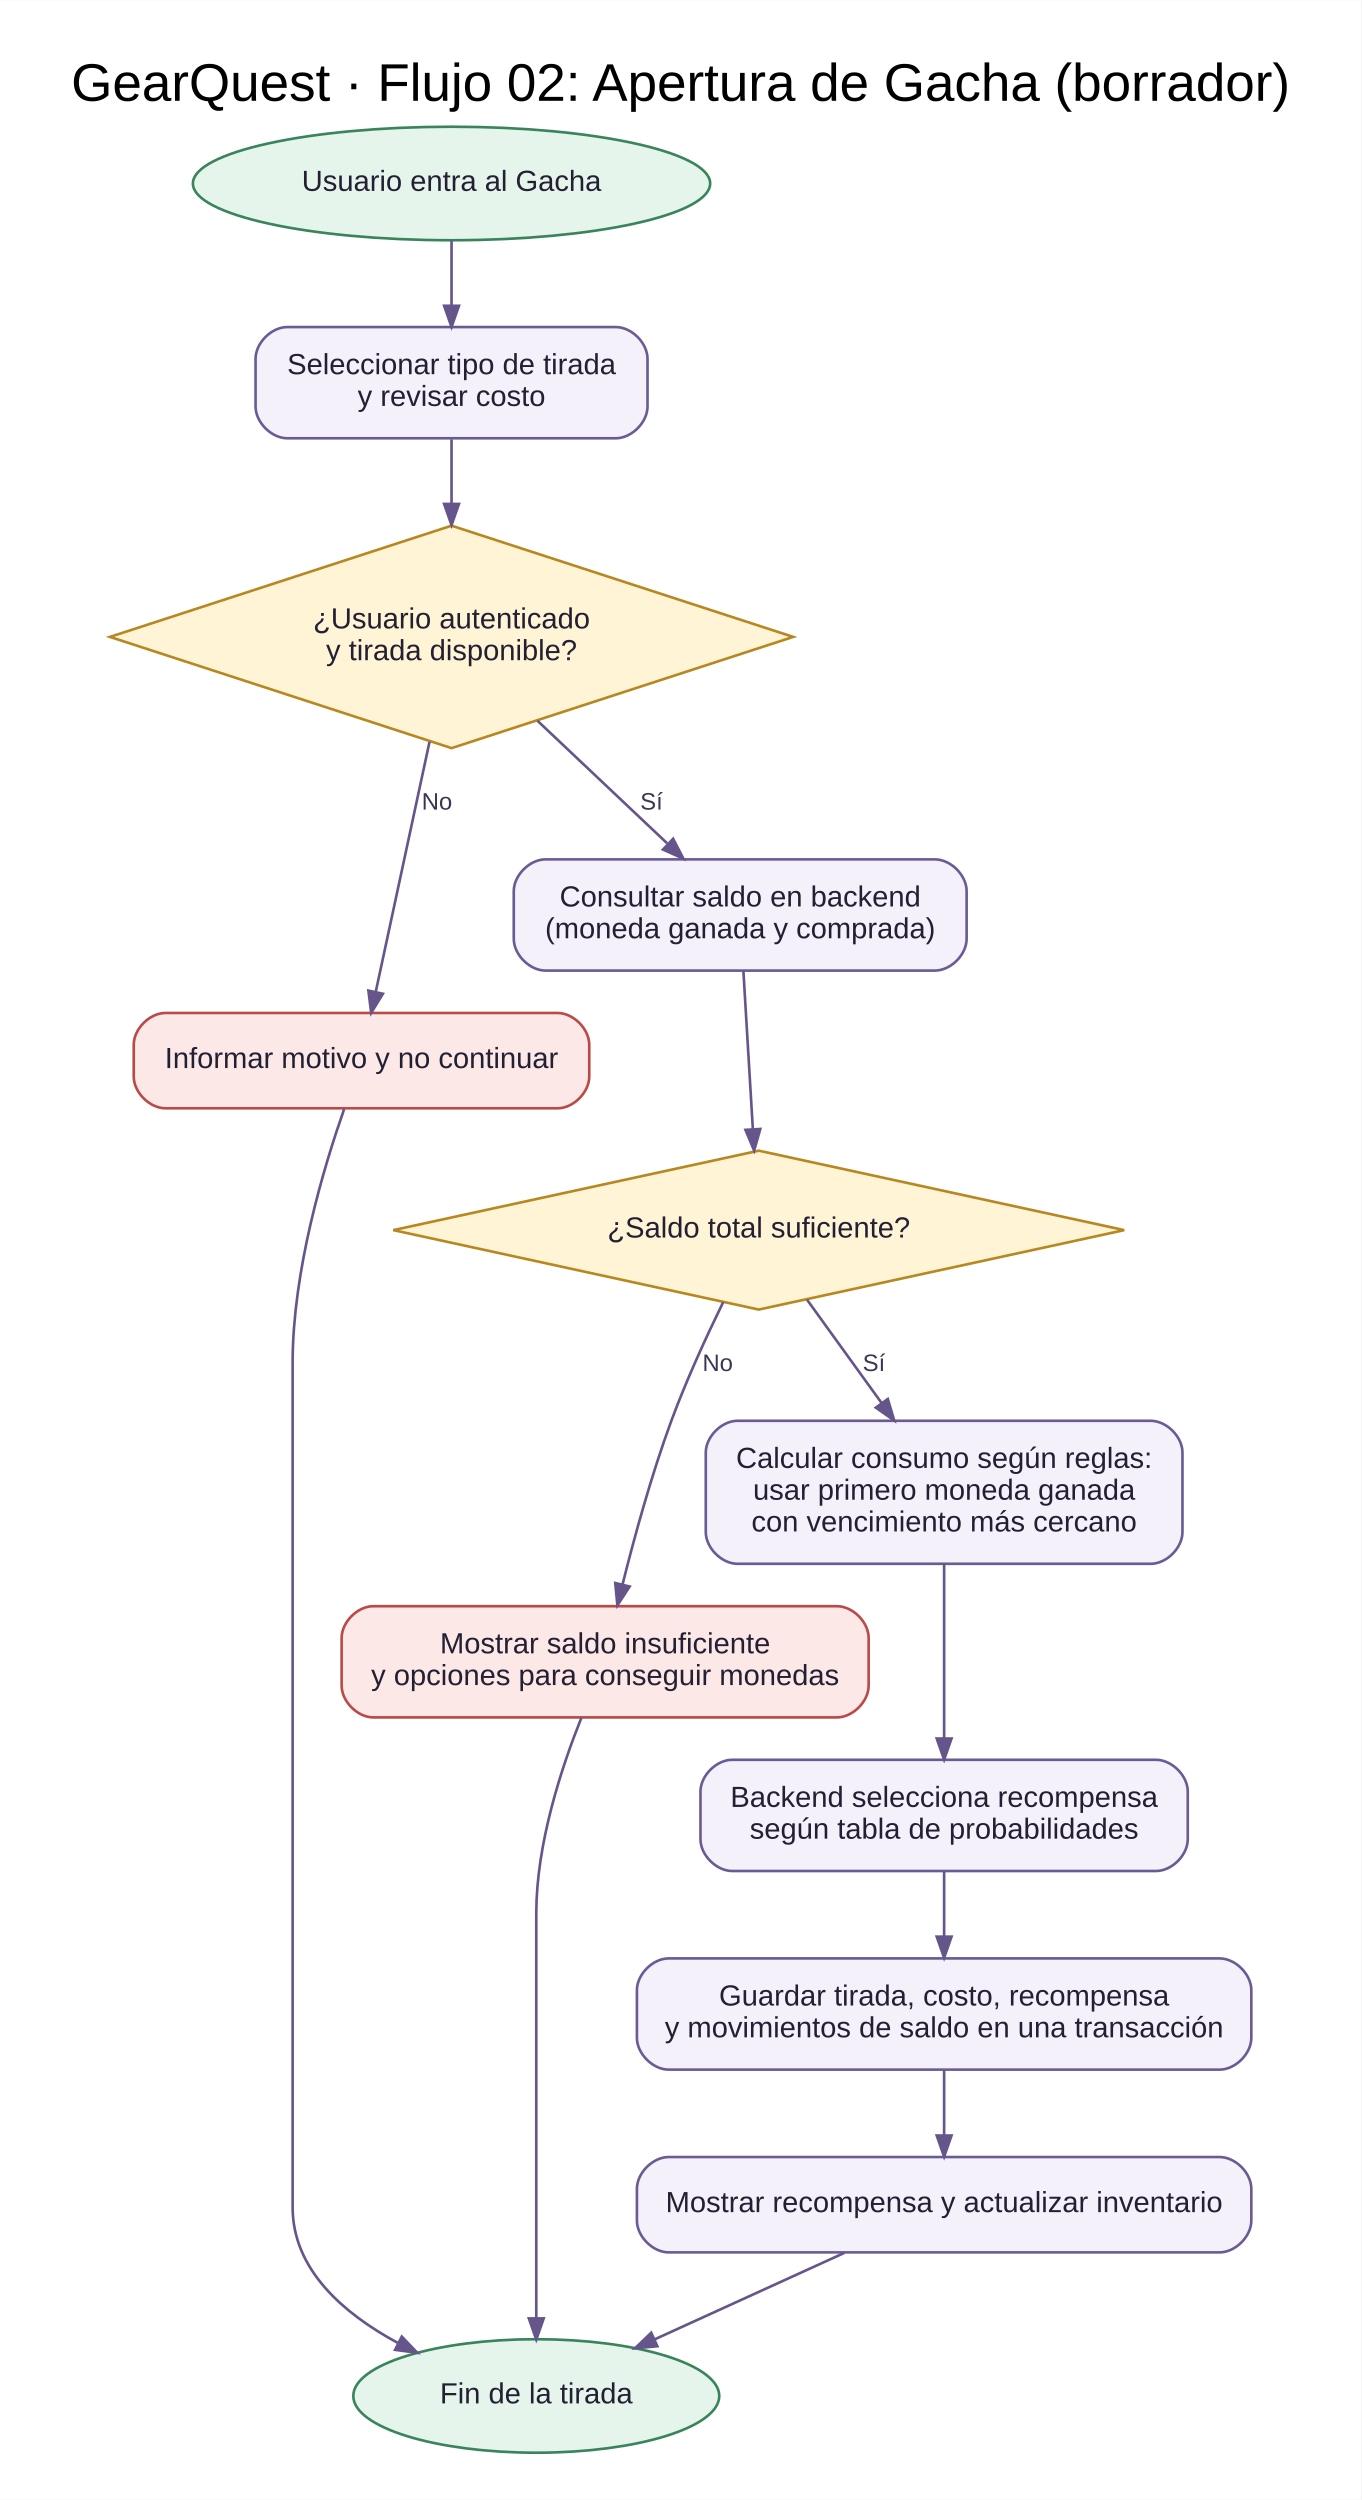
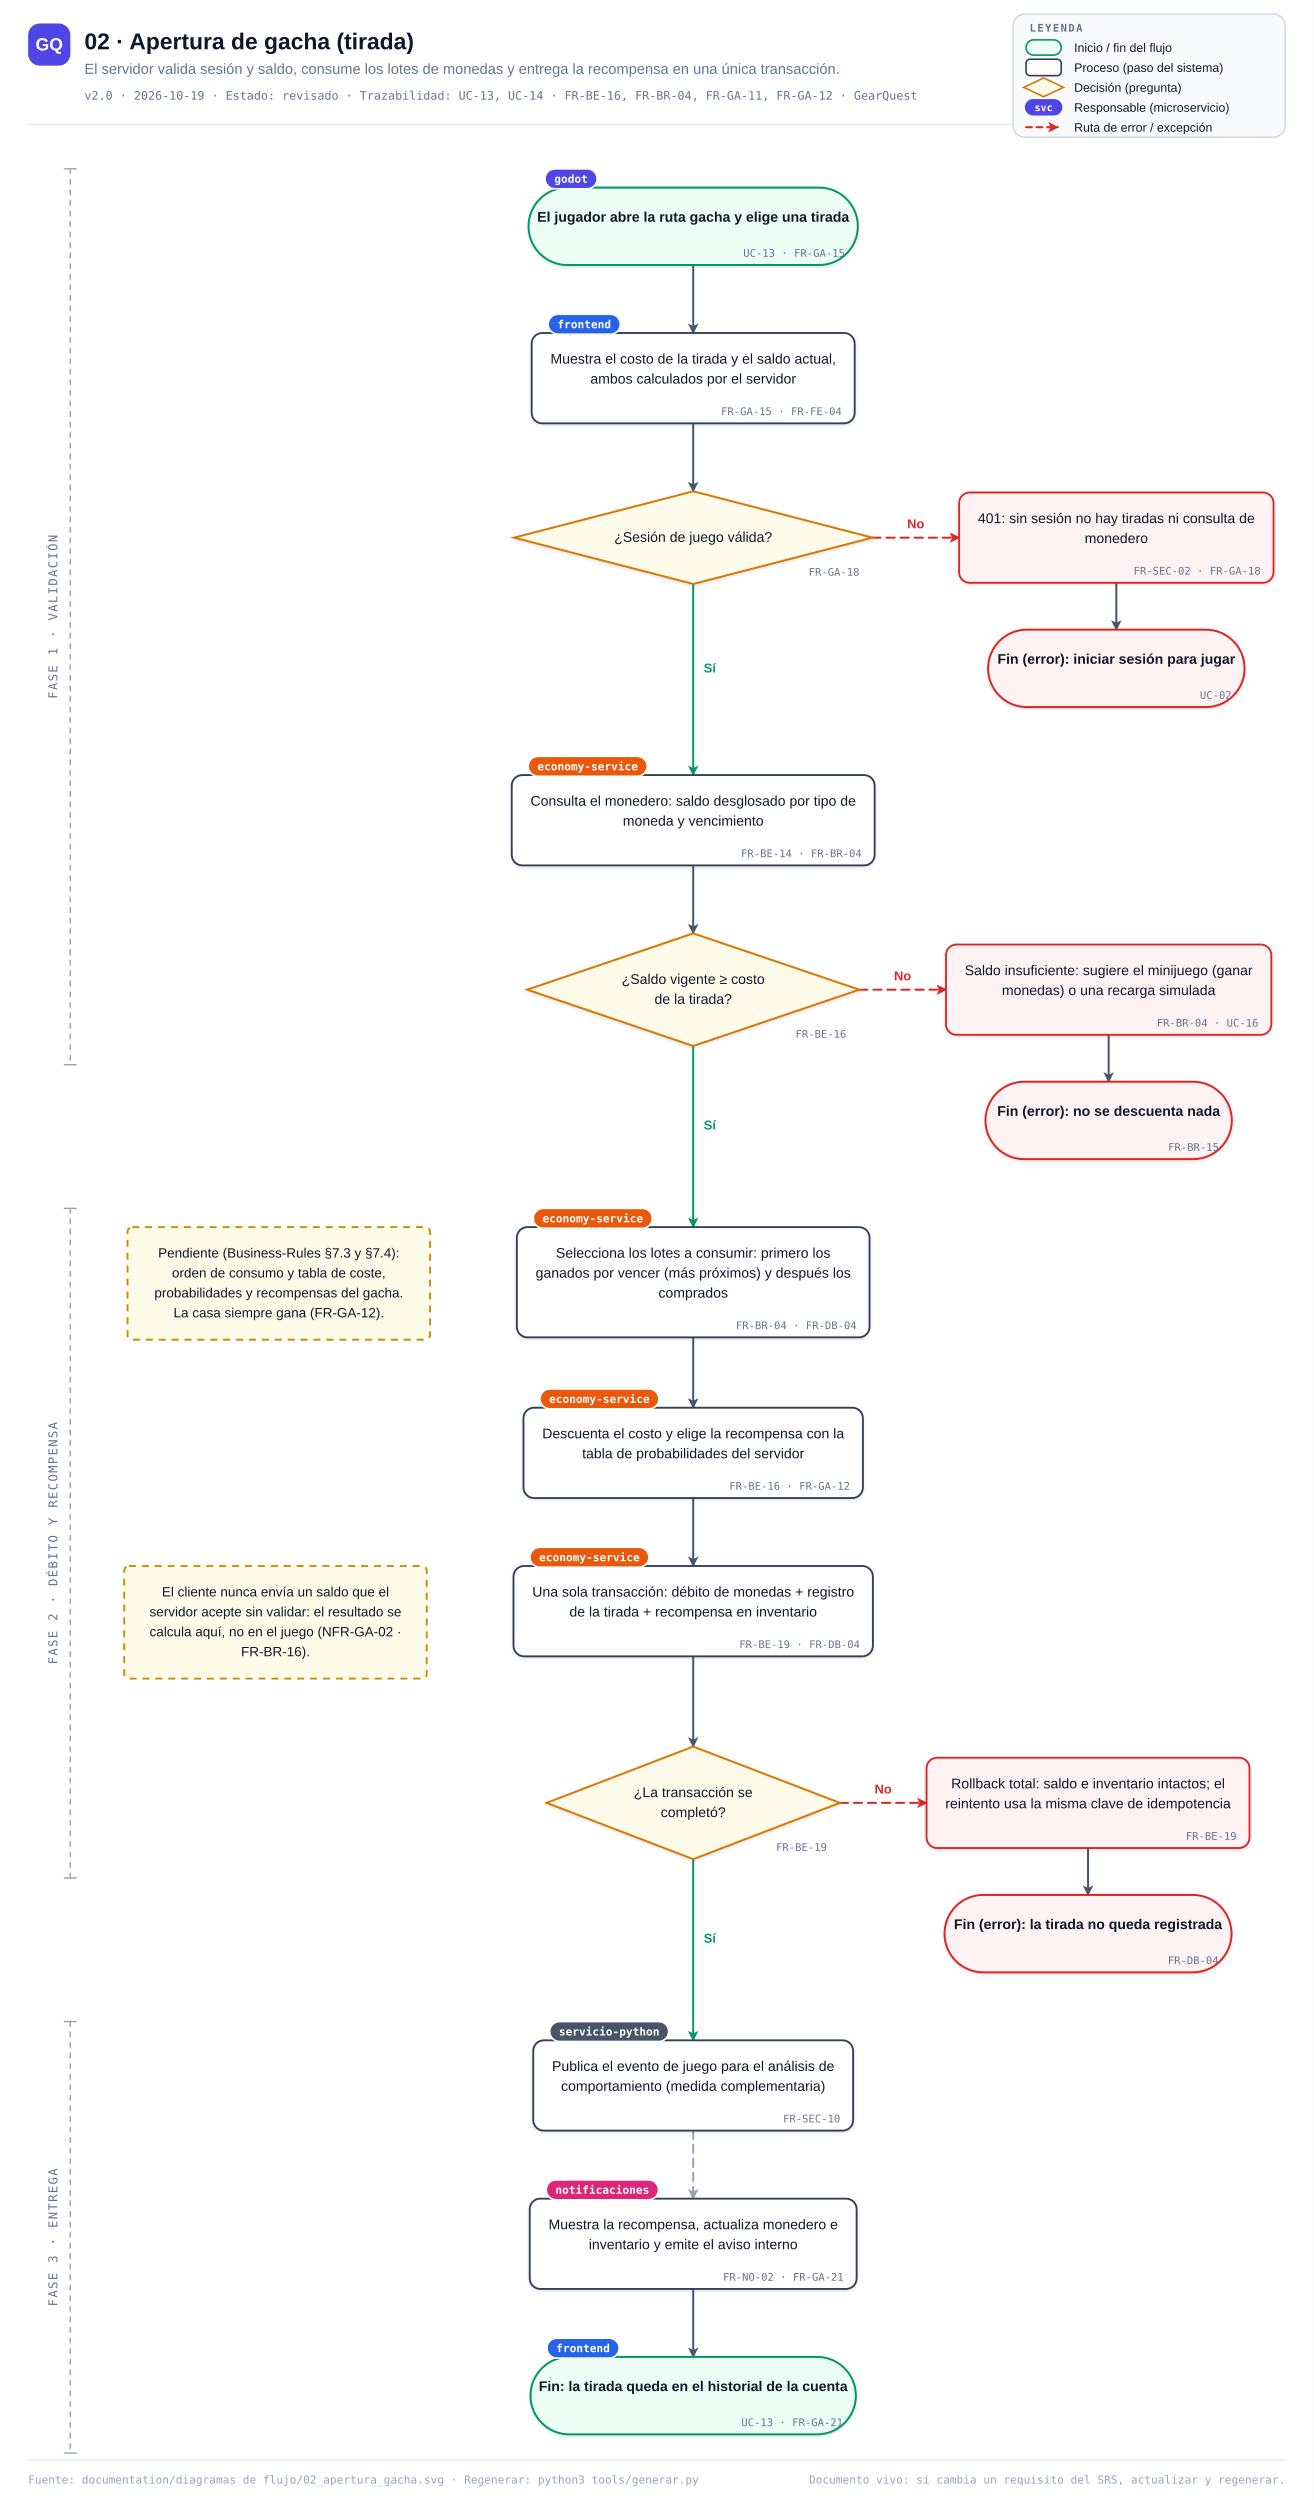
- <svg xmlns="http://www.w3.org/2000/svg" width="514pt" height="944pt" viewBox="0.00 0.00 514.00 943.85">
-   <g id="graph0" class="graph" transform="scale(1 1) rotate(0) translate(18 925.85)">
-     <polygon fill="white" stroke="transparent" points="-18,18 -18,-925.85 496,-925.85 496,18 -18,18" />
-     <text text-anchor="middle" x="239" y="-887.85" font-family="Arial" font-size="20.00">GearQuest · Flujo 02: Apertura de Gacha (borrador)</text>
-     <g id="node1" class="node">
-       <ellipse fill="#e5f5ec" stroke="#39845a" cx="152.5" cy="-856.64" rx="97.66" ry="21.43" />
-       <text text-anchor="middle" x="152.5" y="-853.84" font-family="Arial" font-size="11.00" fill="#242033">Usuario entra al Gacha</text>
-     </g>
-     <g id="node2" class="node">
-       <path fill="#f4f1fa" stroke="#6b5b95" d="M214.5,-802.43C214.5,-802.43 90.5,-802.43 90.5,-802.43 84.5,-802.43 78.5,-796.43 78.5,-790.43 78.5,-790.43 78.5,-772.43 78.5,-772.43 78.5,-766.43 84.5,-760.43 90.5,-760.43 90.5,-760.43 214.5,-760.43 214.5,-760.43 220.5,-760.43 226.5,-766.43 226.5,-772.43 226.5,-772.43 226.5,-790.43 226.5,-790.43 226.5,-796.43 220.5,-802.43 214.5,-802.43" />
-       <text text-anchor="middle" x="152.5" y="-784.63" font-family="Arial" font-size="11.00" fill="#242033">Seleccionar tipo de tirada</text>
-       <text text-anchor="middle" x="152.5" y="-772.63" font-family="Arial" font-size="11.00" fill="#242033">y revisar costo</text>
-     </g>
-     <g id="edge1" class="edge">
-       <path fill="none" stroke="#65558a" d="M152.5,-835.25C152.5,-827.65 152.5,-818.88 152.5,-810.7" />
-       <polygon fill="#65558a" stroke="#65558a" points="155.3,-810.46 152.5,-802.46 149.7,-810.46 155.3,-810.46" />
-     </g>
-     <g id="node3" class="node">
-       <polygon fill="#fff4d6" stroke="#b88720" points="152.5,-727.43 23.5,-685.43 152.5,-643.43 281.5,-685.43 152.5,-727.43" />
-       <text text-anchor="middle" x="152.5" y="-688.63" font-family="Arial" font-size="11.00" fill="#242033">¿Usuario autenticado</text>
-       <text text-anchor="middle" x="152.5" y="-676.63" font-family="Arial" font-size="11.00" fill="#242033">y tirada disponible?</text>
-     </g>
-     <g id="edge2" class="edge">
-       <path fill="none" stroke="#65558a" d="M152.5,-760.03C152.5,-752.83 152.5,-744.38 152.5,-735.83" />
-       <polygon fill="#65558a" stroke="#65558a" points="155.3,-735.64 152.5,-727.64 149.7,-735.64 155.3,-735.64" />
-     </g>
-     <g id="node4" class="node">
-       <path fill="#fce8e6" stroke="#b94a48" d="M192.5,-543.43C192.5,-543.43 44.5,-543.43 44.5,-543.43 38.5,-543.43 32.5,-537.43 32.5,-531.43 32.5,-531.43 32.5,-519.43 32.5,-519.43 32.5,-513.43 38.5,-507.43 44.5,-507.43 44.5,-507.43 192.5,-507.43 192.5,-507.43 198.5,-507.43 204.5,-513.43 204.5,-519.43 204.5,-519.43 204.5,-531.43 204.5,-531.43 204.5,-537.43 198.5,-543.43 192.5,-543.43" />
-       <text text-anchor="middle" x="118.5" y="-522.63" font-family="Arial" font-size="11.00" fill="#242033">Informar motivo y no continuar</text>
-     </g>
-     <g id="edge4" class="edge">
-       <path fill="none" stroke="#65558a" d="M144.18,-645.78C137.86,-616.39 129.35,-576.83 123.89,-551.47" />
-       <polygon fill="#65558a" stroke="#65558a" points="126.58,-550.68 122.16,-543.45 121.11,-551.86 126.58,-550.68" />
-       <text text-anchor="middle" x="147" y="-620.23" font-family="Arial" font-size="9.00" fill="#3d3553">No</text>
-     </g>
-     <g id="node5" class="node">
-       <path fill="#f4f1fa" stroke="#6b5b95" d="M335,-601.43C335,-601.43 188,-601.43 188,-601.43 182,-601.43 176,-595.43 176,-589.43 176,-589.43 176,-571.43 176,-571.43 176,-565.43 182,-559.43 188,-559.43 188,-559.43 335,-559.43 335,-559.43 341,-559.43 347,-565.43 347,-571.43 347,-571.43 347,-589.43 347,-589.43 347,-595.43 341,-601.43 335,-601.43" />
-       <text text-anchor="middle" x="261.5" y="-583.63" font-family="Arial" font-size="11.00" fill="#242033">Consultar saldo en backend</text>
-       <text text-anchor="middle" x="261.5" y="-571.63" font-family="Arial" font-size="11.00" fill="#242033">(moneda ganada y comprada)</text>
-     </g>
-     <g id="edge3" class="edge">
-       <path fill="none" stroke="#65558a" d="M184.91,-653.8C200.5,-639.07 219,-621.58 233.91,-607.49" />
-       <polygon fill="#65558a" stroke="#65558a" points="236.17,-609.21 240.06,-601.68 232.33,-605.14 236.17,-609.21" />
-       <text text-anchor="middle" x="228" y="-620.23" font-family="Arial" font-size="9.00" fill="#3d3553">Sí</text>
-     </g>
-     <g id="node12" class="node">
-       <ellipse fill="#e5f5ec" stroke="#39845a" cx="184.5" cy="-21.21" rx="69.09" ry="21.43" />
-       <text text-anchor="middle" x="184.5" y="-18.41" font-family="Arial" font-size="11.00" fill="#242033">Fin de la tirada</text>
-     </g>
-     <g id="edge12" class="edge">
-       <path fill="none" stroke="#65558a" d="M111.94,-507.1C104.24,-485.16 92.5,-446.05 92.5,-411.43 92.5,-411.43 92.5,-411.43 92.5,-92.43 92.5,-69.06 111.48,-52.44 132.2,-41.25" />
-       <polygon fill="#65558a" stroke="#65558a" points="133.71,-43.63 139.58,-37.51 131.18,-38.63 133.71,-43.63" />
-     </g>
-     <g id="node6" class="node">
-       <polygon fill="#fff4d6" stroke="#b88720" points="268.5,-491.43 130.5,-461.43 268.5,-431.43 406.5,-461.43 268.5,-491.43" />
-       <text text-anchor="middle" x="268.5" y="-458.63" font-family="Arial" font-size="11.00" fill="#242033">¿Saldo total suficiente?</text>
-     </g>
-     <g id="edge5" class="edge">
-       <path fill="none" stroke="#65558a" d="M262.7,-559.31C263.68,-542.96 265.09,-519.45 266.27,-499.68" />
-       <polygon fill="#65558a" stroke="#65558a" points="269.08,-499.62 266.76,-491.47 263.49,-499.29 269.08,-499.62" />
-     </g>
-     <g id="node7" class="node">
-       <path fill="#fce8e6" stroke="#b94a48" d="M298,-319.43C298,-319.43 123,-319.43 123,-319.43 117,-319.43 111,-313.43 111,-307.43 111,-307.43 111,-289.43 111,-289.43 111,-283.43 117,-277.43 123,-277.43 123,-277.43 298,-277.43 298,-277.43 304,-277.43 310,-283.43 310,-289.43 310,-289.43 310,-307.43 310,-307.43 310,-313.43 304,-319.43 298,-319.43" />
-       <text text-anchor="middle" x="210.5" y="-301.63" font-family="Arial" font-size="11.00" fill="#242033">Mostrar saldo insuficiente</text>
-       <text text-anchor="middle" x="210.5" y="-289.63" font-family="Arial" font-size="11.00" fill="#242033">y opciones para conseguir monedas</text>
-     </g>
-     <g id="edge7" class="edge">
-       <path fill="none" stroke="#65558a" d="M255.07,-434.23C248.62,-421.01 241.09,-404.6 235.5,-389.43 228.01,-369.11 221.53,-345.49 217.05,-327.55" />
-       <polygon fill="#65558a" stroke="#65558a" points="219.76,-326.85 215.13,-319.74 214.32,-328.18 219.76,-326.85" />
-       <text text-anchor="middle" x="253" y="-408.23" font-family="Arial" font-size="9.00" fill="#3d3553">No</text>
-     </g>
-     <g id="node8" class="node">
-       <path fill="#f4f1fa" stroke="#6b5b95" d="M416.5,-389.43C416.5,-389.43 260.5,-389.43 260.5,-389.43 254.5,-389.43 248.5,-383.43 248.5,-377.43 248.5,-377.43 248.5,-347.43 248.5,-347.43 248.5,-341.43 254.5,-335.43 260.5,-335.43 260.5,-335.43 416.5,-335.43 416.5,-335.43 422.5,-335.43 428.5,-341.43 428.5,-347.43 428.5,-347.43 428.5,-377.43 428.5,-377.43 428.5,-383.43 422.5,-389.43 416.5,-389.43" />
-       <text text-anchor="middle" x="338.5" y="-371.63" font-family="Arial" font-size="11.00" fill="#242033">Calcular consumo según reglas:</text>
-       <text text-anchor="middle" x="338.5" y="-359.63" font-family="Arial" font-size="11.00" fill="#242033">usar primero moneda ganada</text>
-       <text text-anchor="middle" x="338.5" y="-347.63" font-family="Arial" font-size="11.00" fill="#242033">con vencimiento más cercano</text>
-     </g>
-     <g id="edge6" class="edge">
-       <path fill="none" stroke="#65558a" d="M286.71,-435.19C295.33,-423.24 305.74,-408.82 314.96,-396.05" />
-       <polygon fill="#65558a" stroke="#65558a" points="317.24,-397.67 319.65,-389.55 312.7,-394.4 317.24,-397.67" />
-       <text text-anchor="middle" x="312" y="-408.23" font-family="Arial" font-size="9.00" fill="#3d3553">Sí</text>
-     </g>
-     <g id="edge13" class="edge">
-       <path fill="none" stroke="#65558a" d="M201.55,-277.33C194.03,-258.59 184.5,-229.67 184.5,-203.43 184.5,-203.43 184.5,-203.43 184.5,-92.43 184.5,-78.63 184.5,-63.3 184.5,-50.5" />
-       <polygon fill="#65558a" stroke="#65558a" points="187.3,-50.49 184.5,-42.49 181.7,-50.49 187.3,-50.49" />
-     </g>
-     <g id="node9" class="node">
-       <path fill="#f4f1fa" stroke="#6b5b95" d="M418.5,-261.43C418.5,-261.43 258.5,-261.43 258.5,-261.43 252.5,-261.43 246.5,-255.43 246.5,-249.43 246.5,-249.43 246.5,-231.43 246.5,-231.43 246.5,-225.43 252.5,-219.43 258.5,-219.43 258.5,-219.43 418.5,-219.43 418.5,-219.43 424.5,-219.43 430.5,-225.43 430.5,-231.43 430.5,-231.43 430.5,-249.43 430.5,-249.43 430.5,-255.43 424.5,-261.43 418.5,-261.43" />
-       <text text-anchor="middle" x="338.5" y="-243.63" font-family="Arial" font-size="11.00" fill="#242033">Backend selecciona recompensa</text>
-       <text text-anchor="middle" x="338.5" y="-231.63" font-family="Arial" font-size="11.00" fill="#242033">según tabla de probabilidades</text>
-     </g>
-     <g id="edge8" class="edge">
-       <path fill="none" stroke="#65558a" d="M338.5,-335.39C338.5,-315.97 338.5,-289.47 338.5,-269.56" />
-       <polygon fill="#65558a" stroke="#65558a" points="341.3,-269.47 338.5,-261.47 335.7,-269.47 341.3,-269.47" />
-     </g>
-     <g id="node10" class="node">
-       <path fill="#f4f1fa" stroke="#6b5b95" d="M442.5,-186.43C442.5,-186.43 234.5,-186.43 234.5,-186.43 228.5,-186.43 222.5,-180.43 222.5,-174.43 222.5,-174.43 222.5,-156.43 222.5,-156.43 222.5,-150.43 228.5,-144.43 234.5,-144.43 234.5,-144.43 442.5,-144.43 442.5,-144.43 448.5,-144.43 454.5,-150.43 454.5,-156.43 454.5,-156.43 454.5,-174.43 454.5,-174.43 454.5,-180.43 448.5,-186.43 442.5,-186.43" />
-       <text text-anchor="middle" x="338.5" y="-168.63" font-family="Arial" font-size="11.00" fill="#242033">Guardar tirada, costo, recompensa</text>
-       <text text-anchor="middle" x="338.5" y="-156.63" font-family="Arial" font-size="11.00" fill="#242033">y movimientos de saldo en una transacción</text>
-     </g>
-     <g id="edge9" class="edge">
-       <path fill="none" stroke="#65558a" d="M338.5,-219.09C338.5,-211.58 338.5,-202.92 338.5,-194.82" />
-       <polygon fill="#65558a" stroke="#65558a" points="341.3,-194.65 338.5,-186.65 335.7,-194.65 341.3,-194.65" />
-     </g>
-     <g id="node11" class="node">
-       <path fill="#f4f1fa" stroke="#6b5b95" d="M442.5,-111.43C442.5,-111.43 234.5,-111.43 234.5,-111.43 228.5,-111.43 222.5,-105.43 222.5,-99.43 222.5,-99.43 222.5,-87.43 222.5,-87.43 222.5,-81.43 228.5,-75.43 234.5,-75.43 234.5,-75.43 442.5,-75.43 442.5,-75.43 448.5,-75.43 454.5,-81.43 454.5,-87.43 454.5,-87.43 454.5,-99.43 454.5,-99.43 454.5,-105.43 448.5,-111.43 442.5,-111.43" />
-       <text text-anchor="middle" x="338.5" y="-90.63" font-family="Arial" font-size="11.00" fill="#242033">Mostrar recompensa y actualizar inventario</text>
-     </g>
-     <g id="edge10" class="edge">
-       <path fill="none" stroke="#65558a" d="M338.5,-144.18C338.5,-136.51 338.5,-127.68 338.5,-119.61" />
-       <polygon fill="#65558a" stroke="#65558a" points="341.3,-119.55 338.5,-111.55 335.7,-119.55 341.3,-119.55" />
-     </g>
-     <g id="edge11" class="edge">
-       <path fill="none" stroke="#65558a" d="M300.83,-75.25C279.23,-65.4 251.98,-52.98 229.29,-42.63" />
-       <polygon fill="#65558a" stroke="#65558a" points="230.22,-39.98 221.78,-39.21 227.9,-45.08 230.22,-39.98" />
-     </g>
-   </g>
+ <svg xmlns="http://www.w3.org/2000/svg" width="1120" height="2132" viewBox="0 0 1120 2132" role="img" aria-labelledby="titulo">
+   <defs>
+     <filter id="softshadow" x="-20%" y="-20%" width="140%" height="140%">
+       <feDropShadow dx="0" dy="1" stdDeviation="1.6" flood-color="#0f172a" flood-opacity="0.14" />
+     </filter>
+     <marker id="arr" viewBox="0 0 10 10" refX="9" refY="5" markerWidth="9" markerHeight="9" orient="auto" markerUnits="userSpaceOnUse">
+       <path d="M0,0 L10,5 L0,10 L2.4,5 Z" fill="#475569" />
+     </marker>
+     <marker id="arr_ok" viewBox="0 0 10 10" refX="9" refY="5" markerWidth="9" markerHeight="9" orient="auto" markerUnits="userSpaceOnUse">
+       <path d="M0,0 L10,5 L0,10 L2.4,5 Z" fill="#059669" />
+     </marker>
+     <marker id="arr_err" viewBox="0 0 10 10" refX="9" refY="5" markerWidth="9" markerHeight="9" orient="auto" markerUnits="userSpaceOnUse">
+       <path d="M0,0 L10,5 L0,10 L2.4,5 Z" fill="#dc2626" />
+     </marker>
+     <marker id="arr_soft" viewBox="0 0 10 10" refX="9" refY="5" markerWidth="9" markerHeight="9" orient="auto" markerUnits="userSpaceOnUse">
+       <path d="M0,0 L10,5 L0,10 L2.4,5 Z" fill="#94a3b8" />
+     </marker>
+     <marker id="arr_accent" viewBox="0 0 10 10" refX="9" refY="5" markerWidth="9" markerHeight="9" orient="auto" markerUnits="userSpaceOnUse">
+       <path d="M0,0 L10,5 L0,10 L2.4,5 Z" fill="#4f46e5" />
+     </marker>
+   </defs>
+   <rect x="0" y="0" width="1120" height="2132" fill="#ffffff" />
+   <rect x="24" y="20" width="36" height="36" rx="10" fill="#4f46e5" />
+   <text x="42" y="43" font-size="15" fill="#ffffff" font-family="Arial, Helvetica, sans-serif" text-anchor="middle" font-weight="700">GQ</text>
+   <text x="72" y="42" font-size="19.5" fill="#0f172a" font-family="Arial, Helvetica, sans-serif" font-weight="700">02 · Apertura de gacha (tirada)</text>
+   <text x="72" y="63" font-size="12.5" fill="#64748b" font-family="Arial, Helvetica, sans-serif">El servidor valida sesión y saldo, consume los lotes de monedas y entrega la recompensa en una única transacción.</text>
+   <text x="72" y="85" font-size="10" fill="#64748b" font-family="Consolas, 'DejaVu Sans Mono', monospace">v2.0 · 2026-10-19 · Estado: revisado · Trazabilidad: UC-13, UC-14 · FR-BE-16, FR-BR-04, FR-GA-11, FR-GA-12 · GearQuest</text>
+   <line x1="24" y1="106" x2="1096" y2="106" stroke="#e2e8f0" stroke-width="1.2" stroke-linecap="butt" />
+   <rect x="864" y="12" width="232" height="105" rx="10" fill="#f8fafc" stroke="#cbd5e1" stroke-width="1.2" />
+   <text x="878" y="27" font-size="9" fill="#64748b" font-family="Consolas, 'DejaVu Sans Mono', monospace" font-weight="700" letter-spacing="1.2">LEYENDA</text>
+   <rect x="875" y="34" width="30" height="13" rx="6.5" fill="#ecfdf5" stroke="#059669" stroke-width="1.4" />
+   <text x="916" y="44.3" font-size="10.5" fill="#0f172a" font-family="Arial, Helvetica, sans-serif">Inicio / fin del flujo</text>
+   <rect x="875" y="50.5" width="30" height="14" rx="3.5" fill="#ffffff" stroke="#334155" stroke-width="1.4" />
+   <text x="916" y="61.3" font-size="10.5" fill="#0f172a" font-family="Arial, Helvetica, sans-serif">Proceso (paso del sistema)</text>
+   <polygon points="890,66.5 907,74.5 890,82.5 873,74.5" fill="#fffbeb" stroke="#d97706" stroke-width="1.4" />
+   <text x="916" y="78.3" font-size="10.5" fill="#0f172a" font-family="Arial, Helvetica, sans-serif">Decisión (pregunta)</text>
+   <rect x="874" y="84.5" width="32" height="14" rx="7" fill="#4f46e5" />
+   <text x="890" y="94.7" font-size="8.5" fill="#ffffff" font-family="Consolas, 'DejaVu Sans Mono', monospace" text-anchor="middle" font-weight="700">svc</text>
+   <text x="916" y="95.3" font-size="10.5" fill="#0f172a" font-family="Arial, Helvetica, sans-serif">Responsable (microservicio)</text>
+   <line x1="875" y1="108.5" x2="902" y2="108.5" stroke="#dc2626" stroke-width="1.7" stroke-linecap="round" stroke-dasharray="5 4" marker-end="url(#arr_err)" />
+   <text x="916" y="112.3" font-size="10.5" fill="#0f172a" font-family="Arial, Helvetica, sans-serif">Ruta de error / excepción</text>
+   <line x1="24" y1="2098" x2="1096" y2="2098" stroke="#e2e8f0" stroke-width="1.2" stroke-linecap="butt" />
+   <text x="24" y="2118" font-size="9.5" fill="#94a3b8" font-family="Consolas, 'DejaVu Sans Mono', monospace">Fuente: documentation/diagramas de flujo/02_apertura_gacha.svg  ·  Regenerar: python3 tools/generar.py</text>
+   <text x="1096" y="2118" font-size="9.5" fill="#94a3b8" font-family="Consolas, 'DejaVu Sans Mono', monospace" text-anchor="end">Documento vivo: si cambia un requisito del SRS, actualizar y regenerar.</text>
+   <line x1="59.92" y1="144" x2="59.92" y2="908" stroke="#94a3b8" stroke-width="1.2" stroke-linecap="round" stroke-dasharray="4 5" />
+   <line x1="54.92" y1="144" x2="64.92" y2="144" stroke="#94a3b8" stroke-width="1.2" stroke-linecap="round" />
+   <line x1="54.92" y1="908" x2="64.92" y2="908" stroke="#94a3b8" stroke-width="1.2" stroke-linecap="round" />
+   <text x="48.92" y="526" font-family="Consolas, 'DejaVu Sans Mono', monospace" font-size="10.5" fill="#64748b" text-anchor="middle" letter-spacing="1.1" transform="rotate(-90 48.92 526)">FASE 1 · VALIDACIÓN</text>
+   <line x1="59.92" y1="1030.5" x2="59.92" y2="1601.5" stroke="#94a3b8" stroke-width="1.2" stroke-linecap="round" stroke-dasharray="4 5" />
+   <line x1="54.92" y1="1030.5" x2="64.92" y2="1030.5" stroke="#94a3b8" stroke-width="1.2" stroke-linecap="round" />
+   <line x1="54.92" y1="1601.5" x2="64.92" y2="1601.5" stroke="#94a3b8" stroke-width="1.2" stroke-linecap="round" />
+   <text x="48.92" y="1316" font-family="Consolas, 'DejaVu Sans Mono', monospace" font-size="10.5" fill="#64748b" text-anchor="middle" letter-spacing="1.1" transform="rotate(-90 48.92 1316)">FASE 2 · DÉBITO Y RECOMPENSA</text>
+   <line x1="59.92" y1="1724" x2="59.92" y2="2092" stroke="#94a3b8" stroke-width="1.2" stroke-linecap="round" stroke-dasharray="4 5" />
+   <line x1="54.92" y1="1724" x2="64.92" y2="1724" stroke="#94a3b8" stroke-width="1.2" stroke-linecap="round" />
+   <line x1="54.92" y1="2092" x2="64.92" y2="2092" stroke="#94a3b8" stroke-width="1.2" stroke-linecap="round" />
+   <text x="48.92" y="1908" font-family="Consolas, 'DejaVu Sans Mono', monospace" font-size="10.5" fill="#64748b" text-anchor="middle" letter-spacing="1.1" transform="rotate(-90 48.92 1908)">FASE 3 · ENTREGA</text>
+   <path d="M591.16,226 L591.16,284" fill="none" stroke="#475569" stroke-width="1.7" stroke-linecap="round" stroke-linejoin="round" marker-end="url(#arr)" />
+   <path d="M591.16,361 L591.16,419" fill="none" stroke="#475569" stroke-width="1.7" stroke-linecap="round" stroke-linejoin="round" marker-end="url(#arr)" />
+   <path d="M591.16,498 L591.16,661" fill="none" stroke="#059669" stroke-width="1.7" stroke-linecap="round" stroke-linejoin="round" marker-end="url(#arr_ok)" />
+   <text x="600.16" y="573.5" font-size="11" fill="#059669" font-family="Arial, Helvetica, sans-serif" font-weight="700" stroke="#ffffff" stroke-width="3.2" paint-order="stroke" stroke-linejoin="round">Sí</text>
+   <path d="M743.95,458.5 L817.95,458.5" fill="none" stroke="#dc2626" stroke-width="1.7" stroke-linecap="round" stroke-linejoin="round" stroke-dasharray="7 5" marker-end="url(#arr_err)" />
+   <text x="780.95" y="450.5" font-size="11" fill="#dc2626" font-family="Arial, Helvetica, sans-serif" text-anchor="middle" font-weight="700" stroke="#ffffff" stroke-width="3.2" paint-order="stroke" stroke-linejoin="round">No</text>
+   <path d="M952.01,497 L952.01,537" fill="none" stroke="#475569" stroke-width="1.7" stroke-linecap="round" stroke-linejoin="round" marker-end="url(#arr)" />
+   <path d="M591.16,738 L591.16,796" fill="none" stroke="#475569" stroke-width="1.7" stroke-linecap="round" stroke-linejoin="round" marker-end="url(#arr)" />
+   <path d="M591.16,892 L591.16,1046.5" fill="none" stroke="#059669" stroke-width="1.7" stroke-linecap="round" stroke-linejoin="round" marker-end="url(#arr_ok)" />
+   <text x="600.16" y="963.25" font-size="11" fill="#059669" font-family="Arial, Helvetica, sans-serif" font-weight="700" stroke="#ffffff" stroke-width="3.2" paint-order="stroke" stroke-linejoin="round">Sí</text>
+   <path d="M732.74,844 L806.74,844" fill="none" stroke="#dc2626" stroke-width="1.7" stroke-linecap="round" stroke-linejoin="round" stroke-dasharray="7 5" marker-end="url(#arr_err)" />
+   <text x="769.74" y="836" font-size="11" fill="#dc2626" font-family="Arial, Helvetica, sans-serif" text-anchor="middle" font-weight="700" stroke="#ffffff" stroke-width="3.2" paint-order="stroke" stroke-linejoin="round">No</text>
+   <path d="M945.46,882.5 L945.46,922.5" fill="none" stroke="#475569" stroke-width="1.7" stroke-linecap="round" stroke-linejoin="round" marker-end="url(#arr)" />
+   <path d="M591.16,1140.5 L591.16,1200.5" fill="none" stroke="#475569" stroke-width="1.7" stroke-linecap="round" stroke-linejoin="round" marker-end="url(#arr)" />
+   <path d="M591.16,1277.5 L591.16,1335.5" fill="none" stroke="#475569" stroke-width="1.7" stroke-linecap="round" stroke-linejoin="round" marker-end="url(#arr)" />
+   <path d="M591.16,1412.5 L591.16,1489.5" fill="none" stroke="#475569" stroke-width="1.7" stroke-linecap="round" stroke-linejoin="round" marker-end="url(#arr)" />
+   <path d="M591.16,1585.5 L591.16,1740" fill="none" stroke="#059669" stroke-width="1.7" stroke-linecap="round" stroke-linejoin="round" marker-end="url(#arr_ok)" />
+   <text x="600.16" y="1656.75" font-size="11" fill="#059669" font-family="Arial, Helvetica, sans-serif" font-weight="700" stroke="#ffffff" stroke-width="3.2" paint-order="stroke" stroke-linejoin="round">Sí</text>
+   <path d="M716.16,1537.5 L790.16,1537.5" fill="none" stroke="#dc2626" stroke-width="1.7" stroke-linecap="round" stroke-linejoin="round" stroke-dasharray="7 5" marker-end="url(#arr_err)" />
+   <text x="753.16" y="1529.5" font-size="11" fill="#dc2626" font-family="Arial, Helvetica, sans-serif" text-anchor="middle" font-weight="700" stroke="#ffffff" stroke-width="3.2" paint-order="stroke" stroke-linejoin="round">No</text>
+   <path d="M927.87,1576 L927.87,1616" fill="none" stroke="#475569" stroke-width="1.7" stroke-linecap="round" stroke-linejoin="round" marker-end="url(#arr)" />
+   <path d="M591.16,1817 L591.16,1875" fill="none" stroke="#94a3b8" stroke-width="1.7" stroke-linecap="round" stroke-linejoin="round" stroke-dasharray="7 5" marker-end="url(#arr_soft)" />
+   <path d="M591.16,1952 L591.16,2010" fill="none" stroke="#475569" stroke-width="1.7" stroke-linecap="round" stroke-linejoin="round" marker-end="url(#arr)" />
+   <rect x="450.76" y="160" width="280.8" height="66" rx="33" fill="#ecfdf5" stroke="#059669" stroke-width="1.7" filter="url(#softshadow)" />
+   <text x="591.16" y="189.1" font-size="12" fill="#0f172a" font-family="Arial, Helvetica, sans-serif" text-anchor="middle" font-weight="700">El jugador abre la ruta gacha y elige una tirada</text>
+   <text x="720.55" y="219" font-size="9" fill="#64748b" font-family="Consolas, 'DejaVu Sans Mono', monospace" text-anchor="end">UC-13 · FR-GA-15</text>
+   <rect x="464.76" y="144" width="44.5" height="17" rx="8.5" fill="#4f46e5" stroke="#ffffff" stroke-width="1.4" />
+   <text x="487.01" y="155.9" font-size="9.5" fill="#ffffff" font-family="Consolas, 'DejaVu Sans Mono', monospace" text-anchor="middle" font-weight="700">godot</text>
+   <rect x="453.43" y="284" width="275.44" height="77" rx="9" fill="#ffffff" stroke="#334155" stroke-width="1.6" filter="url(#softshadow)" />
+   <text x="591.16" y="310.1" font-size="12" fill="#0f172a" font-family="Arial, Helvetica, sans-serif" text-anchor="middle">Muestra el costo de la tirada y el saldo actual,</text>
+   <text x="591.16" y="327.1" font-size="12" fill="#0f172a" font-family="Arial, Helvetica, sans-serif" text-anchor="middle">ambos calculados por el servidor</text>
+   <text x="717.88" y="354" font-size="9" fill="#64748b" font-family="Consolas, 'DejaVu Sans Mono', monospace" text-anchor="end">FR-GA-15 · FR-FE-04</text>
+   <rect x="467.43" y="268" width="61.6" height="17" rx="8.5" fill="#2563eb" stroke="#ffffff" stroke-width="1.4" />
+   <text x="498.23" y="279.9" font-size="9.5" fill="#ffffff" font-family="Consolas, 'DejaVu Sans Mono', monospace" text-anchor="middle" font-weight="700">frontend</text>
+   <polygon points="591.16,419 743.95,458.5 591.16,498 438.36,458.5" fill="#fffbeb" stroke="#d97706" stroke-width="1.7" filter="url(#softshadow)" />
+   <text x="591.16" y="462.1" font-size="12" fill="#0f172a" font-family="Arial, Helvetica, sans-serif" text-anchor="middle">¿Sesión de juego válida?</text>
+   <text x="732.95" y="491" font-size="9" fill="#64748b" font-family="Consolas, 'DejaVu Sans Mono', monospace" text-anchor="end">FR-GA-18</text>
+   <rect x="817.95" y="420" width="268.12" height="77" rx="9" fill="#fef2f2" stroke="#dc2626" stroke-width="1.6" filter="url(#softshadow)" />
+   <text x="952.01" y="446.1" font-size="12" fill="#0f172a" font-family="Arial, Helvetica, sans-serif" text-anchor="middle">401: sin sesión no hay tiradas ni consulta de</text>
+   <text x="952.01" y="463.1" font-size="12" fill="#0f172a" font-family="Arial, Helvetica, sans-serif" text-anchor="middle">monedero</text>
+   <text x="1075.08" y="490" font-size="9" fill="#64748b" font-family="Consolas, 'DejaVu Sans Mono', monospace" text-anchor="end">FR-SEC-02 · FR-GA-18</text>
+   <rect x="842.66" y="537" width="218.71" height="66" rx="33" fill="#fef2f2" stroke="#dc2626" stroke-width="1.7" filter="url(#softshadow)" />
+   <text x="952.01" y="566.1" font-size="12" fill="#0f172a" font-family="Arial, Helvetica, sans-serif" text-anchor="middle" font-weight="700">Fin (error): iniciar sesión para jugar</text>
+   <text x="1050.37" y="596" font-size="9" fill="#64748b" font-family="Consolas, 'DejaVu Sans Mono', monospace" text-anchor="end">UC-02</text>
+   <rect x="436.42" y="661" width="309.48" height="77" rx="9" fill="#ffffff" stroke="#334155" stroke-width="1.6" filter="url(#softshadow)" />
+   <text x="591.16" y="687.1" font-size="12" fill="#0f172a" font-family="Arial, Helvetica, sans-serif" text-anchor="middle">Consulta el monedero: saldo desglosado por tipo de</text>
+   <text x="591.16" y="704.1" font-size="12" fill="#0f172a" font-family="Arial, Helvetica, sans-serif" text-anchor="middle">moneda y vencimiento</text>
+   <text x="734.89" y="731" font-size="9" fill="#64748b" font-family="Consolas, 'DejaVu Sans Mono', monospace" text-anchor="end">FR-BE-14 · FR-BR-04</text>
+   <rect x="450.42" y="645" width="101.5" height="17" rx="8.5" fill="#ea580c" stroke="#ffffff" stroke-width="1.4" />
+   <text x="501.17" y="656.9" font-size="9.5" fill="#ffffff" font-family="Consolas, 'DejaVu Sans Mono', monospace" text-anchor="middle" font-weight="700">economy-service</text>
+   <polygon points="591.16,796 732.74,844 591.16,892 449.57,844" fill="#fffbeb" stroke="#d97706" stroke-width="1.7" filter="url(#softshadow)" />
+   <text x="591.16" y="839.1" font-size="12" fill="#0f172a" font-family="Arial, Helvetica, sans-serif" text-anchor="middle">¿Saldo vigente ≥ costo</text>
+   <text x="591.16" y="856.1" font-size="12" fill="#0f172a" font-family="Arial, Helvetica, sans-serif" text-anchor="middle">de la tirada?</text>
+   <text x="721.74" y="885" font-size="9" fill="#64748b" font-family="Consolas, 'DejaVu Sans Mono', monospace" text-anchor="end">FR-BE-16</text>
+   <rect x="806.74" y="805.5" width="277.44" height="77" rx="9" fill="#fef2f2" stroke="#dc2626" stroke-width="1.6" filter="url(#softshadow)" />
+   <text x="945.46" y="831.6" font-size="12" fill="#0f172a" font-family="Arial, Helvetica, sans-serif" text-anchor="middle">Saldo insuficiente: sugiere el minijuego (ganar</text>
+   <text x="945.46" y="848.6" font-size="12" fill="#0f172a" font-family="Arial, Helvetica, sans-serif" text-anchor="middle">monedas) o una recarga simulada</text>
+   <text x="1073.17" y="875.5" font-size="9" fill="#64748b" font-family="Consolas, 'DejaVu Sans Mono', monospace" text-anchor="end">FR-BR-04 · UC-16</text>
+   <rect x="840.42" y="922.5" width="210.08" height="66" rx="33" fill="#fef2f2" stroke="#dc2626" stroke-width="1.7" filter="url(#softshadow)" />
+   <text x="945.46" y="951.6" font-size="12" fill="#0f172a" font-family="Arial, Helvetica, sans-serif" text-anchor="middle" font-weight="700">Fin (error): no se descuenta nada</text>
+   <text x="1039.5" y="981.5" font-size="9" fill="#64748b" font-family="Consolas, 'DejaVu Sans Mono', monospace" text-anchor="end">FR-BR-15</text>
+   <rect x="440.77" y="1046.5" width="300.76" height="94" rx="9" fill="#ffffff" stroke="#334155" stroke-width="1.6" filter="url(#softshadow)" />
+   <text x="591.16" y="1072.6" font-size="12" fill="#0f172a" font-family="Arial, Helvetica, sans-serif" text-anchor="middle">Selecciona los lotes a consumir: primero los</text>
+   <text x="591.16" y="1089.6" font-size="12" fill="#0f172a" font-family="Arial, Helvetica, sans-serif" text-anchor="middle">ganados por vencer (más próximos) y después los</text>
+   <text x="591.16" y="1106.6" font-size="12" fill="#0f172a" font-family="Arial, Helvetica, sans-serif" text-anchor="middle">comprados</text>
+   <text x="730.54" y="1133.5" font-size="9" fill="#64748b" font-family="Consolas, 'DejaVu Sans Mono', monospace" text-anchor="end">FR-BR-04 · FR-DB-04</text>
+   <rect x="454.77" y="1030.5" width="101.5" height="17" rx="8.5" fill="#ea580c" stroke="#ffffff" stroke-width="1.4" />
+   <text x="505.52" y="1042.4" font-size="9.5" fill="#ffffff" font-family="Consolas, 'DejaVu Sans Mono', monospace" text-anchor="middle" font-weight="700">economy-service</text>
+   <rect x="108.77" y="1046.5" width="258" height="96" rx="4" fill="#fefce8" stroke="#ca8a04" stroke-width="1.6" stroke-dasharray="6 5" />
+   <text x="237.77" y="1072.45" font-size="11.5" fill="#0f172a" font-family="Arial, Helvetica, sans-serif" text-anchor="middle">Pendiente (Business-Rules §7.3 y §7.4):</text>
+   <text x="237.77" y="1089.45" font-size="11.5" fill="#0f172a" font-family="Arial, Helvetica, sans-serif" text-anchor="middle">orden de consumo y tabla de coste,</text>
+   <text x="237.77" y="1106.45" font-size="11.5" fill="#0f172a" font-family="Arial, Helvetica, sans-serif" text-anchor="middle">probabilidades y recompensas del gacha.</text>
+   <text x="237.77" y="1123.45" font-size="11.5" fill="#0f172a" font-family="Arial, Helvetica, sans-serif" text-anchor="middle">La casa siempre gana (FR-GA-12).</text>
+   <rect x="446.43" y="1200.5" width="289.45" height="77" rx="9" fill="#ffffff" stroke="#334155" stroke-width="1.6" filter="url(#softshadow)" />
+   <text x="591.16" y="1226.6" font-size="12" fill="#0f172a" font-family="Arial, Helvetica, sans-serif" text-anchor="middle">Descuenta el costo y elige la recompensa con la</text>
+   <text x="591.16" y="1243.6" font-size="12" fill="#0f172a" font-family="Arial, Helvetica, sans-serif" text-anchor="middle">tabla de probabilidades del servidor</text>
+   <text x="724.88" y="1270.5" font-size="9" fill="#64748b" font-family="Consolas, 'DejaVu Sans Mono', monospace" text-anchor="end">FR-BE-16 · FR-GA-12</text>
+   <rect x="460.43" y="1184.5" width="101.5" height="17" rx="8.5" fill="#ea580c" stroke="#ffffff" stroke-width="1.4" />
+   <text x="511.18" y="1196.4" font-size="9.5" fill="#ffffff" font-family="Consolas, 'DejaVu Sans Mono', monospace" text-anchor="middle" font-weight="700">economy-service</text>
+   <rect x="437.92" y="1335.5" width="306.46" height="77" rx="9" fill="#ffffff" stroke="#334155" stroke-width="1.6" filter="url(#softshadow)" />
+   <text x="591.16" y="1361.6" font-size="12" fill="#0f172a" font-family="Arial, Helvetica, sans-serif" text-anchor="middle">Una sola transacción: débito de monedas + registro</text>
+   <text x="591.16" y="1378.6" font-size="12" fill="#0f172a" font-family="Arial, Helvetica, sans-serif" text-anchor="middle">de la tirada + recompensa en inventario</text>
+   <text x="733.39" y="1405.5" font-size="9" fill="#64748b" font-family="Consolas, 'DejaVu Sans Mono', monospace" text-anchor="end">FR-BE-19 · FR-DB-04</text>
+   <rect x="451.92" y="1319.5" width="101.5" height="17" rx="8.5" fill="#ea580c" stroke="#ffffff" stroke-width="1.4" />
+   <text x="502.67" y="1331.4" font-size="9.5" fill="#ffffff" font-family="Consolas, 'DejaVu Sans Mono', monospace" text-anchor="middle" font-weight="700">economy-service</text>
+   <rect x="105.92" y="1335.5" width="258" height="96" rx="4" fill="#fefce8" stroke="#ca8a04" stroke-width="1.6" stroke-dasharray="6 5" />
+   <text x="234.92" y="1361.45" font-size="11.5" fill="#0f172a" font-family="Arial, Helvetica, sans-serif" text-anchor="middle">El cliente nunca envía un saldo que el</text>
+   <text x="234.92" y="1378.45" font-size="11.5" fill="#0f172a" font-family="Arial, Helvetica, sans-serif" text-anchor="middle">servidor acepte sin validar: el resultado se</text>
+   <text x="234.92" y="1395.45" font-size="11.5" fill="#0f172a" font-family="Arial, Helvetica, sans-serif" text-anchor="middle">calcula aquí, no en el juego (NFR-GA-02 ·</text>
+   <text x="234.92" y="1412.45" font-size="11.5" fill="#0f172a" font-family="Arial, Helvetica, sans-serif" text-anchor="middle">FR-BR-16).</text>
+   <polygon points="591.16,1489.5 716.16,1537.5 591.16,1585.5 466.16,1537.5" fill="#fffbeb" stroke="#d97706" stroke-width="1.7" filter="url(#softshadow)" />
+   <text x="591.16" y="1532.6" font-size="12" fill="#0f172a" font-family="Arial, Helvetica, sans-serif" text-anchor="middle">¿La transacción se</text>
+   <text x="591.16" y="1549.6" font-size="12" fill="#0f172a" font-family="Arial, Helvetica, sans-serif" text-anchor="middle">completó?</text>
+   <text x="705.16" y="1578.5" font-size="9" fill="#64748b" font-family="Consolas, 'DejaVu Sans Mono', monospace" text-anchor="end">FR-BE-19</text>
+   <rect x="790.16" y="1499" width="275.43" height="77" rx="9" fill="#fef2f2" stroke="#dc2626" stroke-width="1.6" filter="url(#softshadow)" />
+   <text x="927.87" y="1525.1" font-size="12" fill="#0f172a" font-family="Arial, Helvetica, sans-serif" text-anchor="middle">Rollback total: saldo e inventario intactos; el</text>
+   <text x="927.87" y="1542.1" font-size="12" fill="#0f172a" font-family="Arial, Helvetica, sans-serif" text-anchor="middle">reintento usa la misma clave de idempotencia</text>
+   <text x="1054.59" y="1569" font-size="9" fill="#64748b" font-family="Consolas, 'DejaVu Sans Mono', monospace" text-anchor="end">FR-BE-19</text>
+   <rect x="805.5" y="1616" width="244.75" height="66" rx="33" fill="#fef2f2" stroke="#dc2626" stroke-width="1.7" filter="url(#softshadow)" />
+   <text x="927.87" y="1645.1" font-size="12" fill="#0f172a" font-family="Arial, Helvetica, sans-serif" text-anchor="middle" font-weight="700">Fin (error): la tirada no queda registrada</text>
+   <text x="1039.25" y="1675" font-size="9" fill="#64748b" font-family="Consolas, 'DejaVu Sans Mono', monospace" text-anchor="end">FR-DB-04</text>
+   <rect x="454.76" y="1740" width="272.79" height="77" rx="9" fill="#ffffff" stroke="#334155" stroke-width="1.6" filter="url(#softshadow)" />
+   <text x="591.16" y="1766.1" font-size="12" fill="#0f172a" font-family="Arial, Helvetica, sans-serif" text-anchor="middle">Publica el evento de juego para el análisis de</text>
+   <text x="591.16" y="1783.1" font-size="12" fill="#0f172a" font-family="Arial, Helvetica, sans-serif" text-anchor="middle">comportamiento (medida complementaria)</text>
+   <text x="716.55" y="1810" font-size="9" fill="#64748b" font-family="Consolas, 'DejaVu Sans Mono', monospace" text-anchor="end">FR-SEC-10</text>
+   <rect x="468.76" y="1724" width="101.5" height="17" rx="8.5" fill="#475569" stroke="#ffffff" stroke-width="1.4" />
+   <text x="519.51" y="1735.9" font-size="9.5" fill="#ffffff" font-family="Consolas, 'DejaVu Sans Mono', monospace" text-anchor="middle" font-weight="700">servicio-python</text>
+   <rect x="451.77" y="1875" width="278.77" height="77" rx="9" fill="#ffffff" stroke="#334155" stroke-width="1.6" filter="url(#softshadow)" />
+   <text x="591.16" y="1901.1" font-size="12" fill="#0f172a" font-family="Arial, Helvetica, sans-serif" text-anchor="middle">Muestra la recompensa, actualiza monedero e</text>
+   <text x="591.16" y="1918.1" font-size="12" fill="#0f172a" font-family="Arial, Helvetica, sans-serif" text-anchor="middle">inventario y emite el aviso interno</text>
+   <text x="719.54" y="1945" font-size="9" fill="#64748b" font-family="Consolas, 'DejaVu Sans Mono', monospace" text-anchor="end">FR-NO-02 · FR-GA-21</text>
+   <rect x="465.77" y="1859" width="95.8" height="17" rx="8.5" fill="#db2777" stroke="#ffffff" stroke-width="1.4" />
+   <text x="513.67" y="1870.9" font-size="9.5" fill="#ffffff" font-family="Consolas, 'DejaVu Sans Mono', monospace" text-anchor="middle" font-weight="700">notificaciones</text>
+   <rect x="452.43" y="2010" width="277.46" height="66" rx="33" fill="#ecfdf5" stroke="#059669" stroke-width="1.7" filter="url(#softshadow)" />
+   <text x="591.16" y="2039.1" font-size="12" fill="#0f172a" font-family="Arial, Helvetica, sans-serif" text-anchor="middle" font-weight="700">Fin: la tirada queda en el historial de la cuenta</text>
+   <text x="718.89" y="2069" font-size="9" fill="#64748b" font-family="Consolas, 'DejaVu Sans Mono', monospace" text-anchor="end">UC-13 · FR-GA-21</text>
+   <rect x="466.43" y="1994" width="61.6" height="17" rx="8.5" fill="#2563eb" stroke="#ffffff" stroke-width="1.4" />
+   <text x="497.23" y="2005.9" font-size="9.5" fill="#ffffff" font-family="Consolas, 'DejaVu Sans Mono', monospace" text-anchor="middle" font-weight="700">frontend</text>
</svg>
